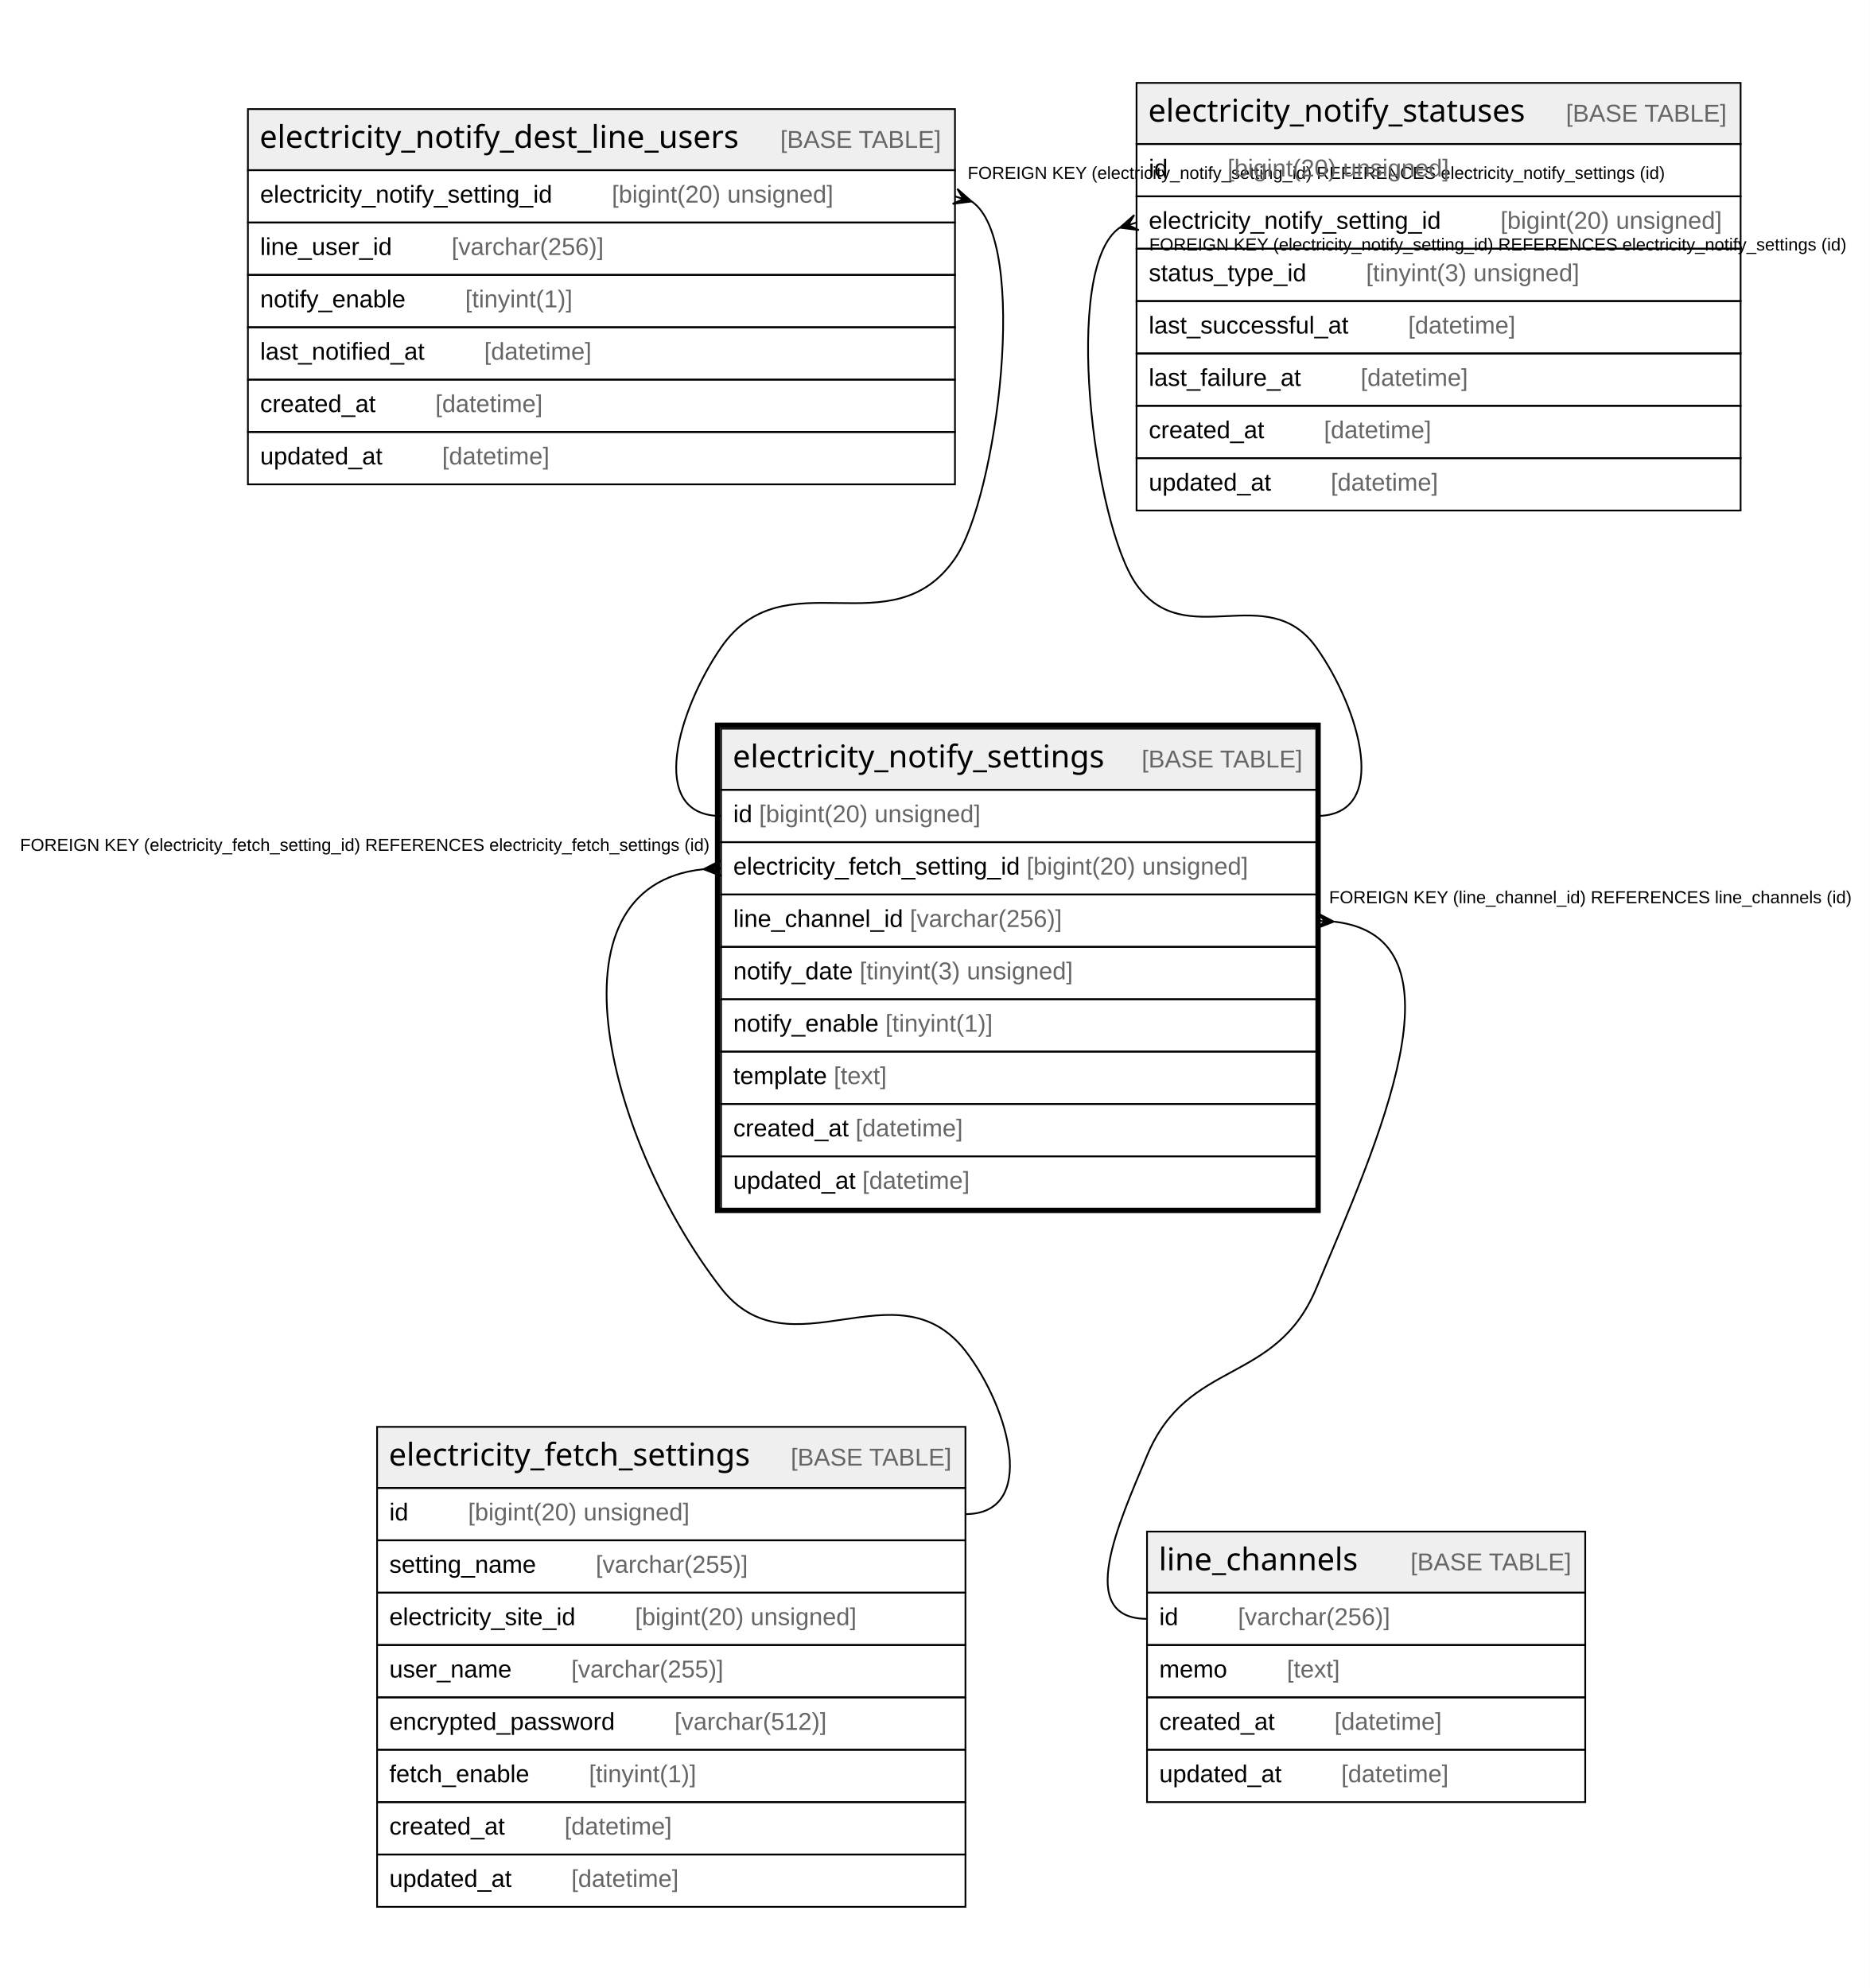
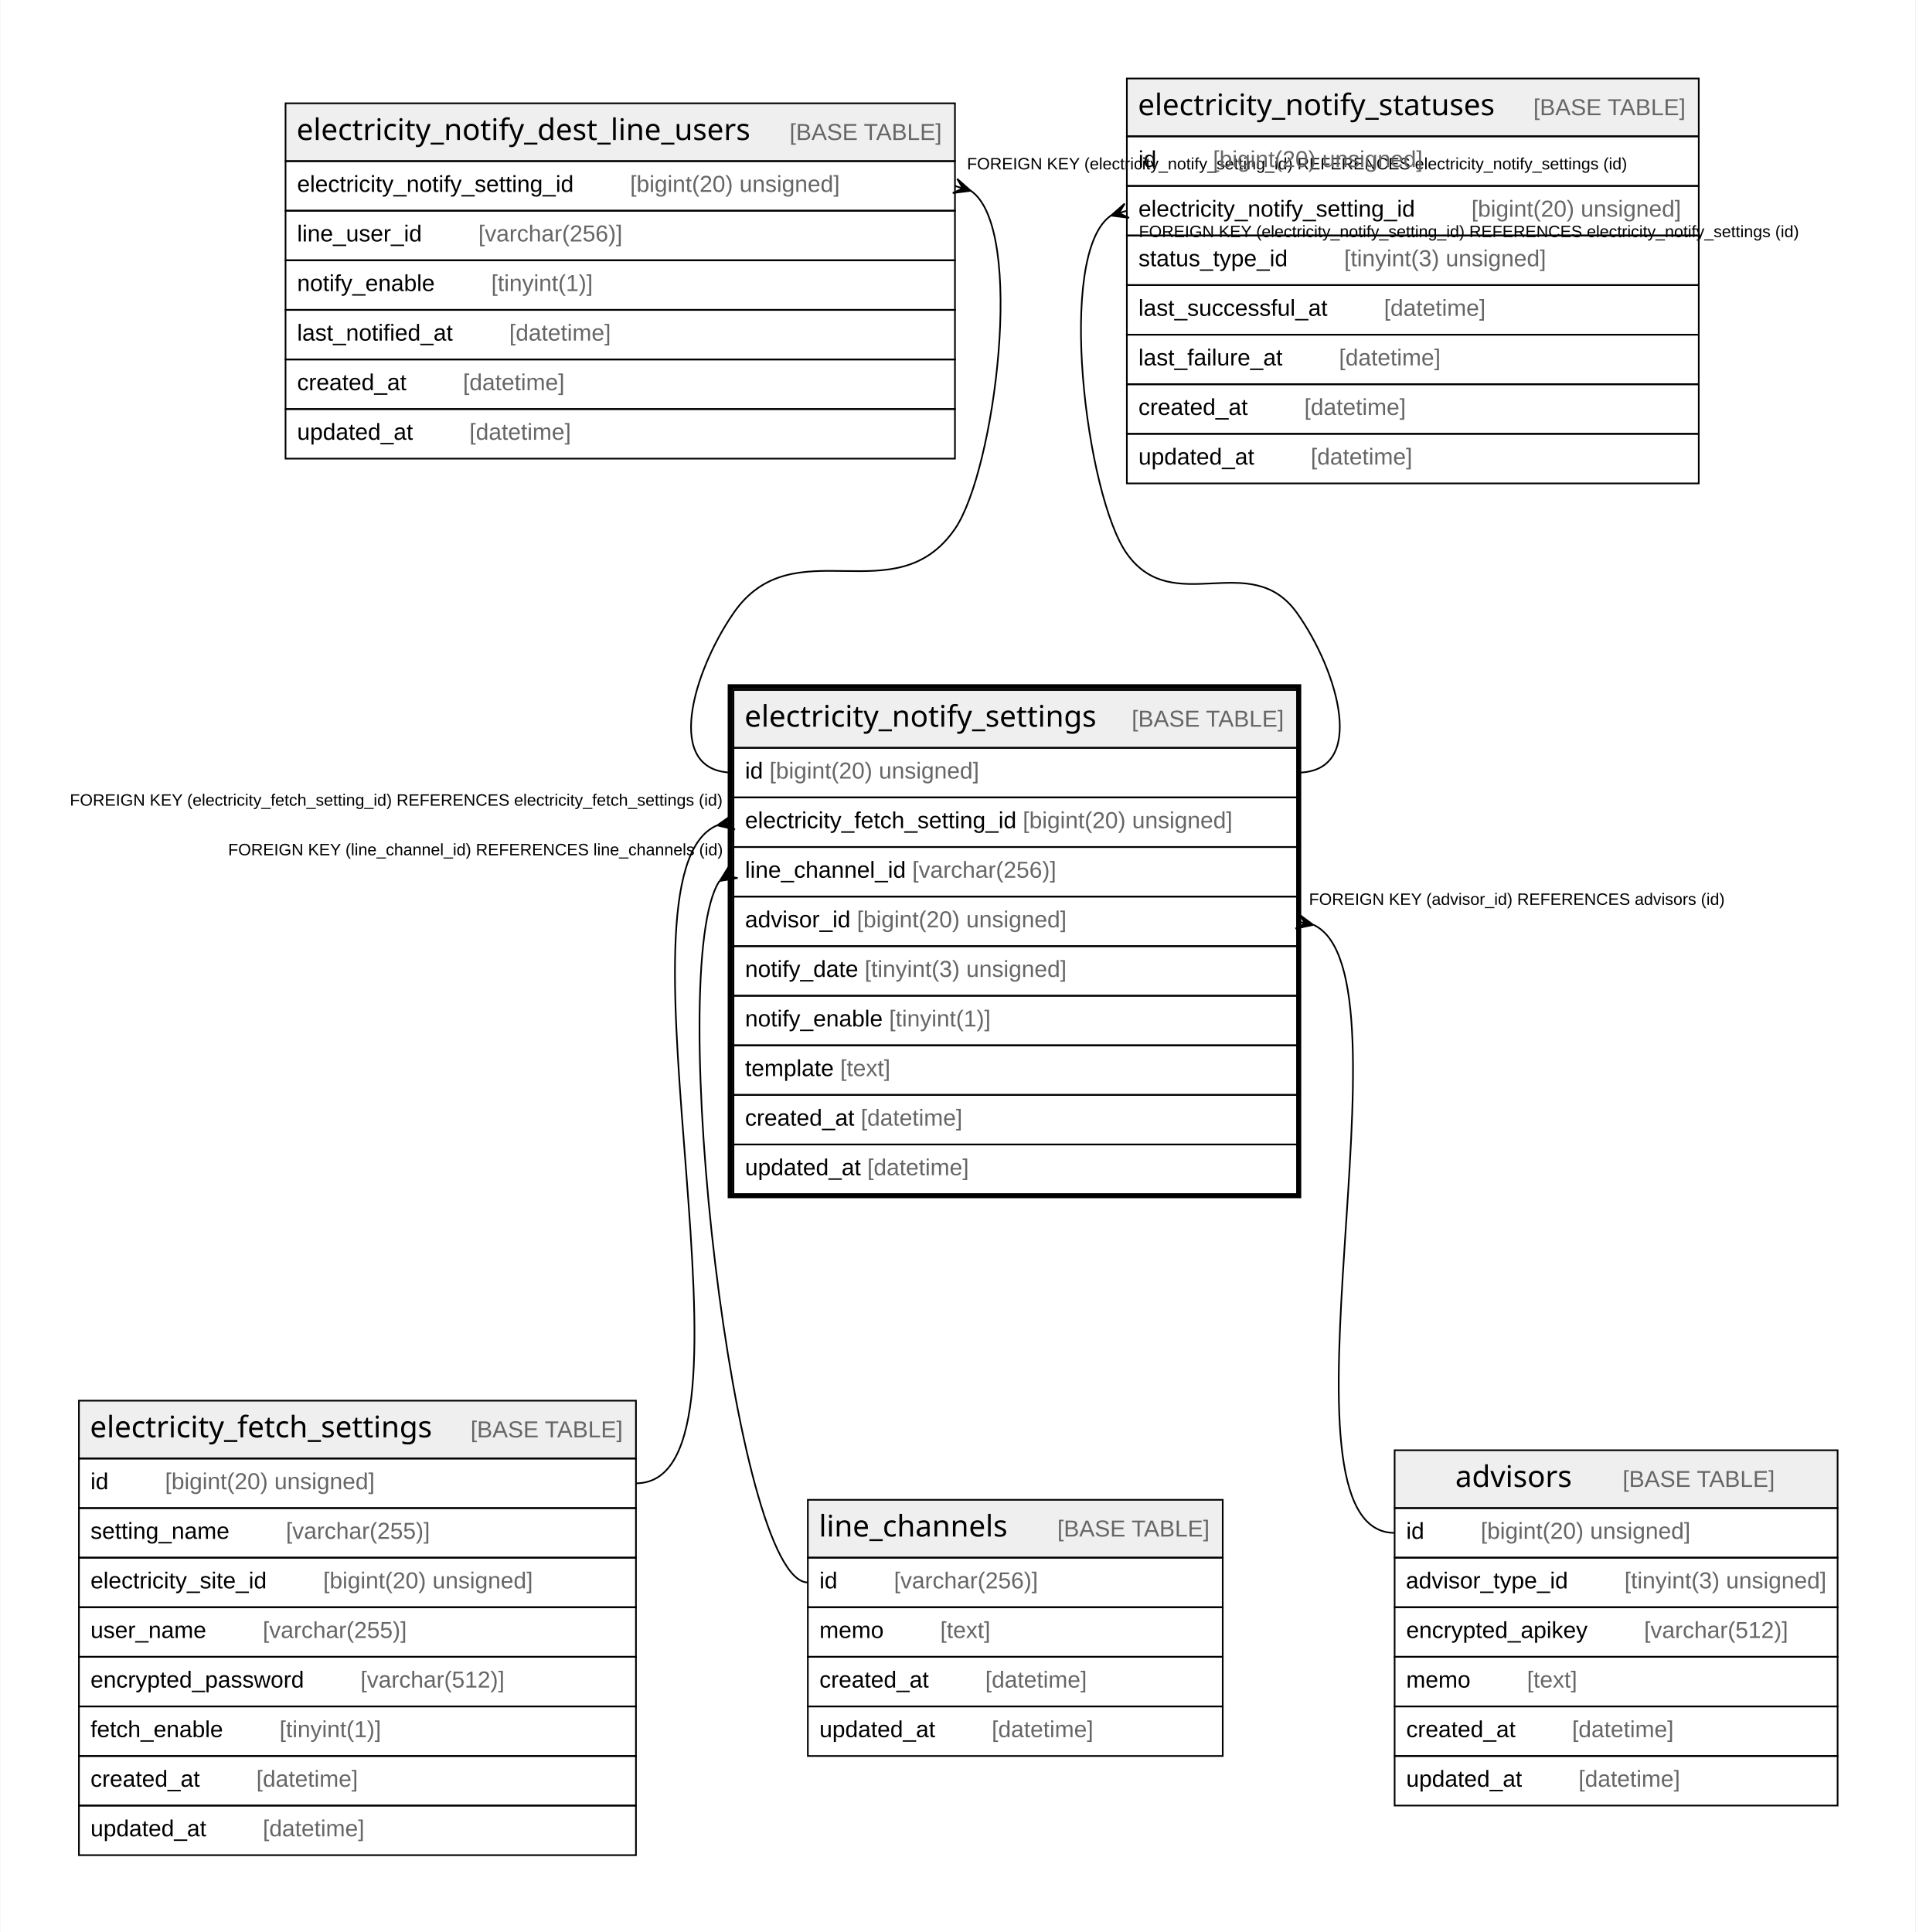
- <svg xmlns="http://www.w3.org/2000/svg" width="1071pt" height="1139pt" viewBox="0.00 0.00 1071.00 1139.00">
-   <g id="graph0" class="graph" transform="scale(1 1) rotate(0) translate(4 1135)">
-     <polygon fill="#ffffff" stroke="transparent" points="-4,4 -4,-1135 1067,-1135 1067,4 -4,4" />
+ <svg xmlns="http://www.w3.org/2000/svg" width="1159pt" height="1169pt" viewBox="0.00 0.00 1158.50 1169.00">
+   <g id="graph0" class="graph" transform="scale(1 1) rotate(0) translate(4 1165)">
+     <polygon fill="#ffffff" stroke="transparent" points="-4,4 -4,-1165 1154.5,-1165 1154.5,4 -4,4" />
    <g id="node1" class="node">
-       <polygon fill="#efefef" stroke="transparent" points="409,-682.5 409,-717.5 750,-717.5 750,-682.5 409,-682.5" />
-       <polygon fill="none" stroke="#000000" points="409,-682.5 409,-717.5 750,-717.5 750,-682.5 409,-682.5" />
-       <text text-anchor="start" x="415.7" y="-695.3" font-family="Arial Bold" font-size="18.00" fill="#000000">electricity_notify_settings</text>
-       <text text-anchor="start" x="615.732" y="-695.3" font-family="Arial" font-size="14.00" fill="#000000">    </text>
-       <text text-anchor="start" x="649.937" y="-695.3" font-family="Arial" font-size="14.00" fill="#666666">[BASE TABLE]</text>
-       <polygon fill="none" stroke="#000000" points="409,-652.5 409,-682.5 750,-682.5 750,-652.5 409,-652.5" />
-       <text text-anchor="start" x="416" y="-663.9" font-family="Arial" font-size="14.00" fill="#000000">id </text>
-       <text text-anchor="start" x="430.78" y="-663.9" font-family="Arial" font-size="14.00" fill="#666666">[bigint(20) unsigned]</text>
-       <polygon fill="none" stroke="#000000" points="409,-622.5 409,-652.5 750,-652.5 750,-622.5 409,-622.5" />
-       <text text-anchor="start" x="416" y="-633.9" font-family="Arial" font-size="14.00" fill="#000000">electricity_fetch_setting_id </text>
-       <text text-anchor="start" x="584.036" y="-633.9" font-family="Arial" font-size="14.00" fill="#666666">[bigint(20) unsigned]</text>
-       <polygon fill="none" stroke="#000000" points="409,-592.5 409,-622.5 750,-622.5 750,-592.5 409,-592.5" />
-       <text text-anchor="start" x="416" y="-603.9" font-family="Arial" font-size="14.00" fill="#000000">line_channel_id </text>
-       <text text-anchor="start" x="517.143" y="-603.9" font-family="Arial" font-size="14.00" fill="#666666">[varchar(256)]</text>
-       <polygon fill="none" stroke="#000000" points="409,-562.5 409,-592.5 750,-592.5 750,-562.5 409,-562.5" />
-       <text text-anchor="start" x="416" y="-573.9" font-family="Arial" font-size="14.00" fill="#000000">notify_date </text>
-       <text text-anchor="start" x="488.365" y="-573.9" font-family="Arial" font-size="14.00" fill="#666666">[tinyint(3) unsigned]</text>
-       <polygon fill="none" stroke="#000000" points="409,-532.5 409,-562.5 750,-562.5 750,-532.5 409,-532.5" />
-       <text text-anchor="start" x="416" y="-543.9" font-family="Arial" font-size="14.00" fill="#000000">notify_enable </text>
-       <text text-anchor="start" x="503.146" y="-543.9" font-family="Arial" font-size="14.00" fill="#666666">[tinyint(1)]</text>
-       <polygon fill="none" stroke="#000000" points="409,-502.5 409,-532.5 750,-532.5 750,-502.5 409,-502.5" />
-       <text text-anchor="start" x="416" y="-513.9" font-family="Arial" font-size="14.00" fill="#000000">template </text>
-       <text text-anchor="start" x="473.569" y="-513.9" font-family="Arial" font-size="14.00" fill="#666666">[text]</text>
-       <polygon fill="none" stroke="#000000" points="409,-472.5 409,-502.5 750,-502.5 750,-472.5 409,-472.5" />
-       <text text-anchor="start" x="416" y="-483.9" font-family="Arial" font-size="14.00" fill="#000000">created_at </text>
-       <text text-anchor="start" x="486.028" y="-483.9" font-family="Arial" font-size="14.00" fill="#666666">[datetime]</text>
-       <polygon fill="none" stroke="#000000" points="409,-442.5 409,-472.5 750,-472.5 750,-442.5 409,-442.5" />
-       <text text-anchor="start" x="416" y="-453.9" font-family="Arial" font-size="14.00" fill="#000000">updated_at </text>
-       <text text-anchor="start" x="489.933" y="-453.9" font-family="Arial" font-size="14.00" fill="#666666">[datetime]</text>
-       <polygon fill="none" stroke="#000000" stroke-width="3" points="407,-441.5 407,-719.5 751,-719.5 751,-441.5 407,-441.5" />
+       <polygon fill="#efefef" stroke="transparent" points="439.5,-712.5 439.5,-747.5 780.5,-747.5 780.5,-712.5 439.5,-712.5" />
+       <polygon fill="none" stroke="#000000" points="439.5,-712.5 439.5,-747.5 780.5,-747.5 780.5,-712.5 439.5,-712.5" />
+       <text text-anchor="start" x="446.2" y="-725.3" font-family="Arial Bold" font-size="18.00" fill="#000000">electricity_notify_settings</text>
+       <text text-anchor="start" x="646.232" y="-725.3" font-family="Arial" font-size="14.00" fill="#000000">    </text>
+       <text text-anchor="start" x="680.437" y="-725.3" font-family="Arial" font-size="14.00" fill="#666666">[BASE TABLE]</text>
+       <polygon fill="none" stroke="#000000" points="439.5,-682.5 439.5,-712.5 780.5,-712.5 780.5,-682.5 439.5,-682.5" />
+       <text text-anchor="start" x="446.5" y="-693.9" font-family="Arial" font-size="14.00" fill="#000000">id </text>
+       <text text-anchor="start" x="461.28" y="-693.9" font-family="Arial" font-size="14.00" fill="#666666">[bigint(20) unsigned]</text>
+       <polygon fill="none" stroke="#000000" points="439.5,-652.5 439.5,-682.5 780.5,-682.5 780.5,-652.5 439.5,-652.5" />
+       <text text-anchor="start" x="446.5" y="-663.9" font-family="Arial" font-size="14.00" fill="#000000">electricity_fetch_setting_id </text>
+       <text text-anchor="start" x="614.536" y="-663.9" font-family="Arial" font-size="14.00" fill="#666666">[bigint(20) unsigned]</text>
+       <polygon fill="none" stroke="#000000" points="439.5,-622.5 439.5,-652.5 780.5,-652.5 780.5,-622.5 439.5,-622.5" />
+       <text text-anchor="start" x="446.5" y="-633.9" font-family="Arial" font-size="14.00" fill="#000000">line_channel_id </text>
+       <text text-anchor="start" x="547.643" y="-633.9" font-family="Arial" font-size="14.00" fill="#666666">[varchar(256)]</text>
+       <polygon fill="none" stroke="#000000" points="439.5,-592.5 439.5,-622.5 780.5,-622.5 780.5,-592.5 439.5,-592.5" />
+       <text text-anchor="start" x="446.5" y="-603.9" font-family="Arial" font-size="14.00" fill="#000000">advisor_id </text>
+       <text text-anchor="start" x="514.177" y="-603.9" font-family="Arial" font-size="14.00" fill="#666666">[bigint(20) unsigned]</text>
+       <polygon fill="none" stroke="#000000" points="439.5,-562.5 439.5,-592.5 780.5,-592.5 780.5,-562.5 439.5,-562.5" />
+       <text text-anchor="start" x="446.5" y="-573.9" font-family="Arial" font-size="14.00" fill="#000000">notify_date </text>
+       <text text-anchor="start" x="518.865" y="-573.9" font-family="Arial" font-size="14.00" fill="#666666">[tinyint(3) unsigned]</text>
+       <polygon fill="none" stroke="#000000" points="439.5,-532.5 439.5,-562.5 780.5,-562.5 780.5,-532.5 439.5,-532.5" />
+       <text text-anchor="start" x="446.5" y="-543.9" font-family="Arial" font-size="14.00" fill="#000000">notify_enable </text>
+       <text text-anchor="start" x="533.646" y="-543.9" font-family="Arial" font-size="14.00" fill="#666666">[tinyint(1)]</text>
+       <polygon fill="none" stroke="#000000" points="439.5,-502.5 439.5,-532.5 780.5,-532.5 780.5,-502.5 439.5,-502.5" />
+       <text text-anchor="start" x="446.5" y="-513.9" font-family="Arial" font-size="14.00" fill="#000000">template </text>
+       <text text-anchor="start" x="504.069" y="-513.9" font-family="Arial" font-size="14.00" fill="#666666">[text]</text>
+       <polygon fill="none" stroke="#000000" points="439.5,-472.5 439.5,-502.5 780.5,-502.5 780.5,-472.5 439.5,-472.5" />
+       <text text-anchor="start" x="446.5" y="-483.9" font-family="Arial" font-size="14.00" fill="#000000">created_at </text>
+       <text text-anchor="start" x="516.528" y="-483.9" font-family="Arial" font-size="14.00" fill="#666666">[datetime]</text>
+       <polygon fill="none" stroke="#000000" points="439.5,-442.5 439.5,-472.5 780.5,-472.5 780.5,-442.5 439.5,-442.5" />
+       <text text-anchor="start" x="446.5" y="-453.9" font-family="Arial" font-size="14.00" fill="#000000">updated_at </text>
+       <text text-anchor="start" x="520.433" y="-453.9" font-family="Arial" font-size="14.00" fill="#666666">[datetime]</text>
+       <polygon fill="none" stroke="#000000" stroke-width="3" points="437.5,-441.5 437.5,-749.5 781.5,-749.5 781.5,-441.5 437.5,-441.5" />
    </g>
    <g id="node4" class="node">
-       <polygon fill="#efefef" stroke="transparent" points="212,-282.5 212,-317.5 549,-317.5 549,-282.5 212,-282.5" />
-       <polygon fill="none" stroke="#000000" points="212,-282.5 212,-317.5 549,-317.5 549,-282.5 212,-282.5" />
-       <text text-anchor="start" x="218.697" y="-295.3" font-family="Arial Bold" font-size="18.00" fill="#000000">electricity_fetch_settings</text>
-       <text text-anchor="start" x="414.735" y="-295.3" font-family="Arial" font-size="14.00" fill="#000000">    </text>
-       <text text-anchor="start" x="448.94" y="-295.3" font-family="Arial" font-size="14.00" fill="#666666">[BASE TABLE]</text>
-       <polygon fill="none" stroke="#000000" points="212,-252.5 212,-282.5 549,-282.5 549,-252.5 212,-252.5" />
-       <text text-anchor="start" x="219" y="-263.9" font-family="Arial" font-size="14.00" fill="#000000">id    </text>
-       <text text-anchor="start" x="264.094" y="-263.9" font-family="Arial" font-size="14.00" fill="#666666">[bigint(20) unsigned]</text>
-       <polygon fill="none" stroke="#000000" points="212,-222.5 212,-252.5 549,-252.5 549,-222.5 212,-222.5" />
-       <text text-anchor="start" x="219" y="-233.9" font-family="Arial" font-size="14.00" fill="#000000">setting_name    </text>
-       <text text-anchor="start" x="337.231" y="-233.9" font-family="Arial" font-size="14.00" fill="#666666">[varchar(255)]</text>
-       <polygon fill="none" stroke="#000000" points="212,-192.5 212,-222.5 549,-222.5 549,-192.5 212,-192.5" />
-       <text text-anchor="start" x="219" y="-203.9" font-family="Arial" font-size="14.00" fill="#000000">electricity_site_id    </text>
-       <text text-anchor="start" x="359.766" y="-203.9" font-family="Arial" font-size="14.00" fill="#666666">[bigint(20) unsigned]</text>
-       <polygon fill="none" stroke="#000000" points="212,-162.5 212,-192.5 549,-192.5 549,-162.5 212,-162.5" />
-       <text text-anchor="start" x="219" y="-173.9" font-family="Arial" font-size="14.00" fill="#000000">user_name    </text>
-       <text text-anchor="start" x="323.222" y="-173.9" font-family="Arial" font-size="14.00" fill="#666666">[varchar(255)]</text>
-       <polygon fill="none" stroke="#000000" points="212,-132.5 212,-162.5 549,-162.5 549,-132.5 212,-132.5" />
-       <text text-anchor="start" x="219" y="-143.9" font-family="Arial" font-size="14.00" fill="#000000">encrypted_password    </text>
-       <text text-anchor="start" x="382.349" y="-143.9" font-family="Arial" font-size="14.00" fill="#666666">[varchar(512)]</text>
-       <polygon fill="none" stroke="#000000" points="212,-102.5 212,-132.5 549,-132.5 549,-102.5 212,-102.5" />
-       <text text-anchor="start" x="219" y="-113.9" font-family="Arial" font-size="14.00" fill="#000000">fetch_enable    </text>
-       <text text-anchor="start" x="333.353" y="-113.9" font-family="Arial" font-size="14.00" fill="#666666">[tinyint(1)]</text>
-       <polygon fill="none" stroke="#000000" points="212,-72.5 212,-102.5 549,-102.5 549,-72.5 212,-72.5" />
-       <text text-anchor="start" x="219" y="-83.9" font-family="Arial" font-size="14.00" fill="#000000">created_at    </text>
-       <text text-anchor="start" x="319.342" y="-83.9" font-family="Arial" font-size="14.00" fill="#666666">[datetime]</text>
-       <polygon fill="none" stroke="#000000" points="212,-42.5 212,-72.5 549,-72.5 549,-42.5 212,-42.5" />
-       <text text-anchor="start" x="219" y="-53.9" font-family="Arial" font-size="14.00" fill="#000000">updated_at    </text>
-       <text text-anchor="start" x="323.247" y="-53.9" font-family="Arial" font-size="14.00" fill="#666666">[datetime]</text>
+       <polygon fill="#efefef" stroke="transparent" points="43.5,-282.5 43.5,-317.5 380.5,-317.5 380.5,-282.5 43.5,-282.5" />
+       <polygon fill="none" stroke="#000000" points="43.5,-282.5 43.5,-317.5 380.5,-317.5 380.5,-282.5 43.5,-282.5" />
+       <text text-anchor="start" x="50.197" y="-295.3" font-family="Arial Bold" font-size="18.00" fill="#000000">electricity_fetch_settings</text>
+       <text text-anchor="start" x="246.235" y="-295.3" font-family="Arial" font-size="14.00" fill="#000000">    </text>
+       <text text-anchor="start" x="280.44" y="-295.3" font-family="Arial" font-size="14.00" fill="#666666">[BASE TABLE]</text>
+       <polygon fill="none" stroke="#000000" points="43.5,-252.5 43.5,-282.5 380.5,-282.5 380.5,-252.5 43.5,-252.5" />
+       <text text-anchor="start" x="50.5" y="-263.9" font-family="Arial" font-size="14.00" fill="#000000">id    </text>
+       <text text-anchor="start" x="95.594" y="-263.9" font-family="Arial" font-size="14.00" fill="#666666">[bigint(20) unsigned]</text>
+       <polygon fill="none" stroke="#000000" points="43.5,-222.5 43.5,-252.5 380.5,-252.5 380.5,-222.5 43.5,-222.5" />
+       <text text-anchor="start" x="50.5" y="-233.9" font-family="Arial" font-size="14.00" fill="#000000">setting_name    </text>
+       <text text-anchor="start" x="168.731" y="-233.9" font-family="Arial" font-size="14.00" fill="#666666">[varchar(255)]</text>
+       <polygon fill="none" stroke="#000000" points="43.5,-192.5 43.5,-222.5 380.5,-222.5 380.5,-192.5 43.5,-192.5" />
+       <text text-anchor="start" x="50.5" y="-203.9" font-family="Arial" font-size="14.00" fill="#000000">electricity_site_id    </text>
+       <text text-anchor="start" x="191.266" y="-203.9" font-family="Arial" font-size="14.00" fill="#666666">[bigint(20) unsigned]</text>
+       <polygon fill="none" stroke="#000000" points="43.5,-162.5 43.5,-192.5 380.5,-192.5 380.5,-162.5 43.5,-162.5" />
+       <text text-anchor="start" x="50.5" y="-173.9" font-family="Arial" font-size="14.00" fill="#000000">user_name    </text>
+       <text text-anchor="start" x="154.722" y="-173.9" font-family="Arial" font-size="14.00" fill="#666666">[varchar(255)]</text>
+       <polygon fill="none" stroke="#000000" points="43.5,-132.5 43.5,-162.5 380.5,-162.5 380.5,-132.5 43.5,-132.5" />
+       <text text-anchor="start" x="50.5" y="-143.9" font-family="Arial" font-size="14.00" fill="#000000">encrypted_password    </text>
+       <text text-anchor="start" x="213.849" y="-143.9" font-family="Arial" font-size="14.00" fill="#666666">[varchar(512)]</text>
+       <polygon fill="none" stroke="#000000" points="43.5,-102.5 43.5,-132.5 380.5,-132.5 380.5,-102.5 43.5,-102.5" />
+       <text text-anchor="start" x="50.5" y="-113.9" font-family="Arial" font-size="14.00" fill="#000000">fetch_enable    </text>
+       <text text-anchor="start" x="164.853" y="-113.9" font-family="Arial" font-size="14.00" fill="#666666">[tinyint(1)]</text>
+       <polygon fill="none" stroke="#000000" points="43.5,-72.5 43.5,-102.5 380.5,-102.5 380.5,-72.5 43.5,-72.5" />
+       <text text-anchor="start" x="50.5" y="-83.9" font-family="Arial" font-size="14.00" fill="#000000">created_at    </text>
+       <text text-anchor="start" x="150.842" y="-83.9" font-family="Arial" font-size="14.00" fill="#666666">[datetime]</text>
+       <polygon fill="none" stroke="#000000" points="43.5,-42.5 43.5,-72.5 380.5,-72.5 380.5,-42.5 43.5,-42.5" />
+       <text text-anchor="start" x="50.5" y="-53.9" font-family="Arial" font-size="14.00" fill="#000000">updated_at    </text>
+       <text text-anchor="start" x="154.747" y="-53.9" font-family="Arial" font-size="14.00" fill="#666666">[datetime]</text>
    </g>
    <g id="edge3" class="edge">
-       <path fill="none" stroke="#000000" d="M398.839,-636.992C304.886,-627.218 345.677,-478.666 409,-397 448.368,-346.228 509.632,-411.772 549,-361 574.464,-328.16 590.556,-267.5 549,-267.5" />
-       <polygon fill="#000000" stroke="#000000" points="399.012,-637.001 408.775,-641.994 404.006,-637.25 409,-637.5 409,-637.5 409,-637.5 404.006,-637.25 409.225,-633.006 399.012,-637.001 399.012,-637.001" />
-       <text text-anchor="start" x="7.482" y="-647.5" font-family="Arial" font-size="10.00" fill="#000000">FOREIGN KEY (electricity_fetch_setting_id) REFERENCES electricity_fetch_settings (id)</text>
+       <path fill="none" stroke="#000000" d="M429.478,-665.537C359.196,-635.36 466.665,-267.5 380.5,-267.5" />
+       <polygon fill="#000000" stroke="#000000" points="429.687,-665.577 438.635,-671.916 434.593,-666.539 439.5,-667.5 439.5,-667.5 439.5,-667.5 434.593,-666.539 440.365,-663.084 429.687,-665.577 429.687,-665.577" />
+       <text text-anchor="start" x="37.982" y="-677.5" font-family="Arial" font-size="10.00" fill="#000000">FOREIGN KEY (electricity_fetch_setting_id) REFERENCES electricity_fetch_settings (id)</text>
    </g>
    <g id="node5" class="node">
-       <polygon fill="#efefef" stroke="transparent" points="653,-222.5 653,-257.5 904,-257.5 904,-222.5 653,-222.5" />
-       <polygon fill="none" stroke="#000000" points="653,-222.5 653,-257.5 904,-257.5 904,-222.5 653,-222.5" />
-       <text text-anchor="start" x="659.7" y="-235.3" font-family="Arial Bold" font-size="18.00" fill="#000000">line_channels</text>
-       <text text-anchor="start" x="769.732" y="-235.3" font-family="Arial" font-size="14.00" fill="#000000">    </text>
-       <text text-anchor="start" x="803.937" y="-235.3" font-family="Arial" font-size="14.00" fill="#666666">[BASE TABLE]</text>
-       <polygon fill="none" stroke="#000000" points="653,-192.5 653,-222.5 904,-222.5 904,-192.5 653,-192.5" />
-       <text text-anchor="start" x="660" y="-203.9" font-family="Arial" font-size="14.00" fill="#000000">id    </text>
-       <text text-anchor="start" x="705.094" y="-203.9" font-family="Arial" font-size="14.00" fill="#666666">[varchar(256)]</text>
-       <polygon fill="none" stroke="#000000" points="653,-162.5 653,-192.5 904,-192.5 904,-162.5 653,-162.5" />
-       <text text-anchor="start" x="660" y="-173.9" font-family="Arial" font-size="14.00" fill="#000000">memo    </text>
-       <text text-anchor="start" x="733.091" y="-173.9" font-family="Arial" font-size="14.00" fill="#666666">[text]</text>
-       <polygon fill="none" stroke="#000000" points="653,-132.5 653,-162.5 904,-162.5 904,-132.5 653,-132.5" />
-       <text text-anchor="start" x="660" y="-143.9" font-family="Arial" font-size="14.00" fill="#000000">created_at    </text>
-       <text text-anchor="start" x="760.342" y="-143.9" font-family="Arial" font-size="14.00" fill="#666666">[datetime]</text>
-       <polygon fill="none" stroke="#000000" points="653,-102.5 653,-132.5 904,-132.5 904,-102.5 653,-102.5" />
-       <text text-anchor="start" x="660" y="-113.9" font-family="Arial" font-size="14.00" fill="#000000">updated_at    </text>
-       <text text-anchor="start" x="764.247" y="-113.9" font-family="Arial" font-size="14.00" fill="#666666">[datetime]</text>
+       <polygon fill="#efefef" stroke="transparent" points="484.5,-222.5 484.5,-257.5 735.5,-257.5 735.5,-222.5 484.5,-222.5" />
+       <polygon fill="none" stroke="#000000" points="484.5,-222.5 484.5,-257.5 735.5,-257.5 735.5,-222.5 484.5,-222.5" />
+       <text text-anchor="start" x="491.2" y="-235.3" font-family="Arial Bold" font-size="18.00" fill="#000000">line_channels</text>
+       <text text-anchor="start" x="601.232" y="-235.3" font-family="Arial" font-size="14.00" fill="#000000">    </text>
+       <text text-anchor="start" x="635.437" y="-235.3" font-family="Arial" font-size="14.00" fill="#666666">[BASE TABLE]</text>
+       <polygon fill="none" stroke="#000000" points="484.5,-192.5 484.5,-222.5 735.5,-222.5 735.5,-192.5 484.5,-192.5" />
+       <text text-anchor="start" x="491.5" y="-203.9" font-family="Arial" font-size="14.00" fill="#000000">id    </text>
+       <text text-anchor="start" x="536.594" y="-203.9" font-family="Arial" font-size="14.00" fill="#666666">[varchar(256)]</text>
+       <polygon fill="none" stroke="#000000" points="484.5,-162.5 484.5,-192.5 735.5,-192.5 735.5,-162.5 484.5,-162.5" />
+       <text text-anchor="start" x="491.5" y="-173.9" font-family="Arial" font-size="14.00" fill="#000000">memo    </text>
+       <text text-anchor="start" x="564.591" y="-173.9" font-family="Arial" font-size="14.00" fill="#666666">[text]</text>
+       <polygon fill="none" stroke="#000000" points="484.5,-132.5 484.5,-162.5 735.5,-162.5 735.5,-132.5 484.5,-132.5" />
+       <text text-anchor="start" x="491.5" y="-143.9" font-family="Arial" font-size="14.00" fill="#000000">created_at    </text>
+       <text text-anchor="start" x="591.842" y="-143.9" font-family="Arial" font-size="14.00" fill="#666666">[datetime]</text>
+       <polygon fill="none" stroke="#000000" points="484.5,-102.5 484.5,-132.5 735.5,-132.5 735.5,-102.5 484.5,-102.5" />
+       <text text-anchor="start" x="491.5" y="-113.9" font-family="Arial" font-size="14.00" fill="#000000">updated_at    </text>
+       <text text-anchor="start" x="595.747" y="-113.9" font-family="Arial" font-size="14.00" fill="#666666">[datetime]</text>
    </g>
    <g id="edge4" class="edge">
-       <path fill="none" stroke="#000000" d="M760.282,-606.941C839.094,-597.858 784.619,-479.968 750,-397 726.643,-341.022 676.357,-356.978 653,-301 636.998,-262.649 611.444,-207.5 653,-207.5" />
-       <polygon fill="#000000" stroke="#000000" points="759.985,-606.957 749.756,-603.007 754.993,-607.229 750,-607.5 750,-607.5 750,-607.5 754.993,-607.229 750.244,-611.993 759.985,-606.957 759.985,-606.957" />
-       <text text-anchor="start" x="757.263" y="-617.5" font-family="Arial" font-size="10.00" fill="#000000">FOREIGN KEY (line_channel_id) REFERENCES line_channels (id)</text>
+       <path fill="none" stroke="#000000" d="M430.924,-631.746C397.628,-580.72 439.745,-207.5 484.5,-207.5" />
+       <polygon fill="#000000" stroke="#000000" points="431.196,-631.929 436.993,-641.237 435.348,-634.714 439.5,-637.5 439.5,-637.5 439.5,-637.5 435.348,-634.714 442.007,-633.763 431.196,-631.929 431.196,-631.929" />
+       <text text-anchor="start" x="133.763" y="-647.5" font-family="Arial" font-size="10.00" fill="#000000">FOREIGN KEY (line_channel_id) REFERENCES line_channels (id)</text>
+     </g>
+     <g id="node6" class="node">
+       <polygon fill="#efefef" stroke="transparent" points="839.5,-252.5 839.5,-287.5 1107.5,-287.5 1107.5,-252.5 839.5,-252.5" />
+       <polygon fill="none" stroke="#000000" points="839.5,-252.5 839.5,-287.5 1107.5,-287.5 1107.5,-252.5 839.5,-252.5" />
+       <text text-anchor="start" x="876.213" y="-265.3" font-family="Arial Bold" font-size="18.00" fill="#000000">advisors</text>
+       <text text-anchor="start" x="943.218" y="-265.3" font-family="Arial" font-size="14.00" fill="#000000">    </text>
+       <text text-anchor="start" x="977.423" y="-265.3" font-family="Arial" font-size="14.00" fill="#666666">[BASE TABLE]</text>
+       <polygon fill="none" stroke="#000000" points="839.5,-222.5 839.5,-252.5 1107.5,-252.5 1107.5,-222.5 839.5,-222.5" />
+       <text text-anchor="start" x="846.5" y="-233.9" font-family="Arial" font-size="14.00" fill="#000000">id    </text>
+       <text text-anchor="start" x="891.594" y="-233.9" font-family="Arial" font-size="14.00" fill="#666666">[bigint(20) unsigned]</text>
+       <polygon fill="none" stroke="#000000" points="839.5,-192.5 839.5,-222.5 1107.5,-222.5 1107.5,-192.5 839.5,-192.5" />
+       <text text-anchor="start" x="846.316" y="-203.9" font-family="Arial" font-size="14.00" fill="#000000">advisor_type_id    </text>
+       <text text-anchor="start" x="978.546" y="-203.9" font-family="Arial" font-size="14.00" fill="#666666">[tinyint(3) unsigned]</text>
+       <polygon fill="none" stroke="#000000" points="839.5,-162.5 839.5,-192.5 1107.5,-192.5 1107.5,-162.5 839.5,-162.5" />
+       <text text-anchor="start" x="846.5" y="-173.9" font-family="Arial" font-size="14.00" fill="#000000">encrypted_apikey    </text>
+       <text text-anchor="start" x="990.406" y="-173.9" font-family="Arial" font-size="14.00" fill="#666666">[varchar(512)]</text>
+       <polygon fill="none" stroke="#000000" points="839.5,-132.5 839.5,-162.5 1107.5,-162.5 1107.5,-132.5 839.5,-132.5" />
+       <text text-anchor="start" x="846.5" y="-143.9" font-family="Arial" font-size="14.00" fill="#000000">memo    </text>
+       <text text-anchor="start" x="919.591" y="-143.9" font-family="Arial" font-size="14.00" fill="#666666">[text]</text>
+       <polygon fill="none" stroke="#000000" points="839.5,-102.5 839.5,-132.5 1107.5,-132.5 1107.5,-102.5 839.5,-102.5" />
+       <text text-anchor="start" x="846.5" y="-113.9" font-family="Arial" font-size="14.00" fill="#000000">created_at    </text>
+       <text text-anchor="start" x="946.842" y="-113.9" font-family="Arial" font-size="14.00" fill="#666666">[datetime]</text>
+       <polygon fill="none" stroke="#000000" points="839.5,-72.5 839.5,-102.5 1107.5,-102.5 1107.5,-72.5 839.5,-72.5" />
+       <text text-anchor="start" x="846.5" y="-83.9" font-family="Arial" font-size="14.00" fill="#000000">updated_at    </text>
+       <text text-anchor="start" x="950.747" y="-83.9" font-family="Arial" font-size="14.00" fill="#666666">[datetime]</text>
+     </g>
+     <g id="edge5" class="edge">
+       <path fill="none" stroke="#000000" d="M790.6,-605.327C854.486,-575.005 759.979,-237.5 839.5,-237.5" />
+       <polygon fill="#000000" stroke="#000000" points="790.276,-605.397 779.553,-603.101 785.388,-606.448 780.5,-607.5 780.5,-607.5 780.5,-607.5 785.388,-606.448 781.447,-611.899 790.276,-605.397 790.276,-605.397" />
+       <text text-anchor="start" x="787.667" y="-617.5" font-family="Arial" font-size="10.00" fill="#000000">FOREIGN KEY (advisor_id) REFERENCES advisors (id)</text>
    </g>
    <g id="node2" class="node">
-       <polygon fill="#efefef" stroke="transparent" points="138,-1037.5 138,-1072.5 543,-1072.5 543,-1037.5 138,-1037.5" />
-       <polygon fill="none" stroke="#000000" points="138,-1037.5 138,-1072.5 543,-1072.5 543,-1037.5 138,-1037.5" />
-       <text text-anchor="start" x="144.692" y="-1050.3" font-family="Arial Bold" font-size="18.00" fill="#000000">electricity_notify_dest_line_users</text>
-       <text text-anchor="start" x="408.74" y="-1050.3" font-family="Arial" font-size="14.00" fill="#000000">    </text>
-       <text text-anchor="start" x="442.945" y="-1050.3" font-family="Arial" font-size="14.00" fill="#666666">[BASE TABLE]</text>
-       <polygon fill="none" stroke="#000000" points="138,-1007.5 138,-1037.5 543,-1037.5 543,-1007.5 138,-1007.5" />
-       <text text-anchor="start" x="145" y="-1018.9" font-family="Arial" font-size="14.00" fill="#000000">electricity_notify_setting_id    </text>
-       <text text-anchor="start" x="346.457" y="-1018.9" font-family="Arial" font-size="14.00" fill="#666666">[bigint(20) unsigned]</text>
-       <polygon fill="none" stroke="#000000" points="138,-977.5 138,-1007.5 543,-1007.5 543,-977.5 138,-977.5" />
-       <text text-anchor="start" x="145" y="-988.9" font-family="Arial" font-size="14.00" fill="#000000">line_user_id    </text>
-       <text text-anchor="start" x="254.663" y="-988.9" font-family="Arial" font-size="14.00" fill="#666666">[varchar(256)]</text>
-       <polygon fill="none" stroke="#000000" points="138,-947.5 138,-977.5 543,-977.5 543,-947.5 138,-947.5" />
-       <text text-anchor="start" x="145" y="-958.9" font-family="Arial" font-size="14.00" fill="#000000">notify_enable    </text>
-       <text text-anchor="start" x="262.46" y="-958.9" font-family="Arial" font-size="14.00" fill="#666666">[tinyint(1)]</text>
-       <polygon fill="none" stroke="#000000" points="138,-917.5 138,-947.5 543,-947.5 543,-917.5 138,-917.5" />
-       <text text-anchor="start" x="145" y="-928.9" font-family="Arial" font-size="14.00" fill="#000000">last_notified_at    </text>
-       <text text-anchor="start" x="273.348" y="-928.9" font-family="Arial" font-size="14.00" fill="#666666">[datetime]</text>
-       <polygon fill="none" stroke="#000000" points="138,-887.5 138,-917.5 543,-917.5 543,-887.5 138,-887.5" />
-       <text text-anchor="start" x="145" y="-898.9" font-family="Arial" font-size="14.00" fill="#000000">created_at    </text>
-       <text text-anchor="start" x="245.342" y="-898.9" font-family="Arial" font-size="14.00" fill="#666666">[datetime]</text>
-       <polygon fill="none" stroke="#000000" points="138,-857.5 138,-887.5 543,-887.5 543,-857.5 138,-857.5" />
-       <text text-anchor="start" x="145" y="-868.9" font-family="Arial" font-size="14.00" fill="#000000">updated_at    </text>
-       <text text-anchor="start" x="249.247" y="-868.9" font-family="Arial" font-size="14.00" fill="#666666">[datetime]</text>
+       <polygon fill="#efefef" stroke="transparent" points="168.5,-1067.5 168.5,-1102.5 573.5,-1102.5 573.5,-1067.5 168.5,-1067.5" />
+       <polygon fill="none" stroke="#000000" points="168.5,-1067.5 168.5,-1102.5 573.5,-1102.5 573.5,-1067.5 168.5,-1067.5" />
+       <text text-anchor="start" x="175.192" y="-1080.3" font-family="Arial Bold" font-size="18.00" fill="#000000">electricity_notify_dest_line_users</text>
+       <text text-anchor="start" x="439.24" y="-1080.3" font-family="Arial" font-size="14.00" fill="#000000">    </text>
+       <text text-anchor="start" x="473.445" y="-1080.3" font-family="Arial" font-size="14.00" fill="#666666">[BASE TABLE]</text>
+       <polygon fill="none" stroke="#000000" points="168.5,-1037.5 168.5,-1067.5 573.5,-1067.5 573.5,-1037.5 168.5,-1037.5" />
+       <text text-anchor="start" x="175.5" y="-1048.9" font-family="Arial" font-size="14.00" fill="#000000">electricity_notify_setting_id    </text>
+       <text text-anchor="start" x="376.957" y="-1048.9" font-family="Arial" font-size="14.00" fill="#666666">[bigint(20) unsigned]</text>
+       <polygon fill="none" stroke="#000000" points="168.5,-1007.5 168.5,-1037.5 573.5,-1037.5 573.5,-1007.5 168.5,-1007.5" />
+       <text text-anchor="start" x="175.5" y="-1018.9" font-family="Arial" font-size="14.00" fill="#000000">line_user_id    </text>
+       <text text-anchor="start" x="285.163" y="-1018.9" font-family="Arial" font-size="14.00" fill="#666666">[varchar(256)]</text>
+       <polygon fill="none" stroke="#000000" points="168.5,-977.5 168.5,-1007.5 573.5,-1007.5 573.5,-977.5 168.5,-977.5" />
+       <text text-anchor="start" x="175.5" y="-988.9" font-family="Arial" font-size="14.00" fill="#000000">notify_enable    </text>
+       <text text-anchor="start" x="292.96" y="-988.9" font-family="Arial" font-size="14.00" fill="#666666">[tinyint(1)]</text>
+       <polygon fill="none" stroke="#000000" points="168.5,-947.5 168.5,-977.5 573.5,-977.5 573.5,-947.5 168.5,-947.5" />
+       <text text-anchor="start" x="175.5" y="-958.9" font-family="Arial" font-size="14.00" fill="#000000">last_notified_at    </text>
+       <text text-anchor="start" x="303.848" y="-958.9" font-family="Arial" font-size="14.00" fill="#666666">[datetime]</text>
+       <polygon fill="none" stroke="#000000" points="168.5,-917.5 168.5,-947.5 573.5,-947.5 573.5,-917.5 168.5,-917.5" />
+       <text text-anchor="start" x="175.5" y="-928.9" font-family="Arial" font-size="14.00" fill="#000000">created_at    </text>
+       <text text-anchor="start" x="275.842" y="-928.9" font-family="Arial" font-size="14.00" fill="#666666">[datetime]</text>
+       <polygon fill="none" stroke="#000000" points="168.5,-887.5 168.5,-917.5 573.5,-917.5 573.5,-887.5 168.5,-887.5" />
+       <text text-anchor="start" x="175.5" y="-898.9" font-family="Arial" font-size="14.00" fill="#000000">updated_at    </text>
+       <text text-anchor="start" x="279.747" y="-898.9" font-family="Arial" font-size="14.00" fill="#666666">[datetime]</text>
    </g>
    <g id="edge1" class="edge">
-       <path fill="none" stroke="#000000" d="M552.626,-1019.539C585.957,-996.813 567.127,-849.998 543,-815 506.832,-762.536 445.168,-816.464 409,-764 384.657,-728.689 366.111,-667.5 409,-667.5" />
-       <polygon fill="#000000" stroke="#000000" points="552.558,-1019.56 541.677,-1018.199 547.779,-1021.03 543,-1022.5 543,-1022.5 543,-1022.5 547.779,-1021.03 544.323,-1026.801 552.558,-1019.56 552.558,-1019.56" />
-       <text text-anchor="start" x="550.263" y="-1032.5" font-family="Arial" font-size="10.00" fill="#000000">FOREIGN KEY (electricity_notify_setting_id) REFERENCES electricity_notify_settings (id)</text>
+       <path fill="none" stroke="#000000" d="M583.126,-1049.539C616.457,-1026.813 597.627,-879.998 573.5,-845 537.332,-792.536 475.668,-846.464 439.5,-794 415.157,-758.689 396.611,-697.5 439.5,-697.5" />
+       <polygon fill="#000000" stroke="#000000" points="583.058,-1049.56 572.177,-1048.199 578.279,-1051.03 573.5,-1052.5 573.5,-1052.5 573.5,-1052.5 578.279,-1051.03 574.823,-1056.801 583.058,-1049.56 583.058,-1049.56" />
+       <text text-anchor="start" x="580.763" y="-1062.5" font-family="Arial" font-size="10.00" fill="#000000">FOREIGN KEY (electricity_notify_setting_id) REFERENCES electricity_notify_settings (id)</text>
    </g>
    <g id="node3" class="node">
-       <polygon fill="#efefef" stroke="transparent" points="647,-1052.5 647,-1087.5 993,-1087.5 993,-1052.5 647,-1052.5" />
-       <polygon fill="none" stroke="#000000" points="647,-1052.5 647,-1087.5 993,-1087.5 993,-1052.5 647,-1052.5" />
-       <text text-anchor="start" x="653.697" y="-1065.3" font-family="Arial Bold" font-size="18.00" fill="#000000">electricity_notify_statuses</text>
-       <text text-anchor="start" x="858.735" y="-1065.3" font-family="Arial" font-size="14.00" fill="#000000">    </text>
-       <text text-anchor="start" x="892.94" y="-1065.3" font-family="Arial" font-size="14.00" fill="#666666">[BASE TABLE]</text>
-       <polygon fill="none" stroke="#000000" points="647,-1022.5 647,-1052.5 993,-1052.5 993,-1022.5 647,-1022.5" />
-       <text text-anchor="start" x="654" y="-1033.9" font-family="Arial" font-size="14.00" fill="#000000">id    </text>
-       <text text-anchor="start" x="699.094" y="-1033.9" font-family="Arial" font-size="14.00" fill="#666666">[bigint(20) unsigned]</text>
-       <polygon fill="none" stroke="#000000" points="647,-992.5 647,-1022.5 993,-1022.5 993,-992.5 647,-992.5" />
-       <text text-anchor="start" x="654" y="-1003.9" font-family="Arial" font-size="14.00" fill="#000000">electricity_notify_setting_id    </text>
-       <text text-anchor="start" x="855.457" y="-1003.9" font-family="Arial" font-size="14.00" fill="#666666">[bigint(20) unsigned]</text>
-       <polygon fill="none" stroke="#000000" points="647,-962.5 647,-992.5 993,-992.5 993,-962.5 647,-962.5" />
-       <text text-anchor="start" x="654" y="-973.9" font-family="Arial" font-size="14.00" fill="#000000">status_type_id    </text>
-       <text text-anchor="start" x="778.461" y="-973.9" font-family="Arial" font-size="14.00" fill="#666666">[tinyint(3) unsigned]</text>
-       <polygon fill="none" stroke="#000000" points="647,-932.5 647,-962.5 993,-962.5 993,-932.5 647,-932.5" />
-       <text text-anchor="start" x="654" y="-943.9" font-family="Arial" font-size="14.00" fill="#000000">last_successful_at    </text>
-       <text text-anchor="start" x="802.568" y="-943.9" font-family="Arial" font-size="14.00" fill="#666666">[datetime]</text>
-       <polygon fill="none" stroke="#000000" points="647,-902.5 647,-932.5 993,-932.5 993,-902.5 647,-902.5" />
-       <text text-anchor="start" x="654" y="-913.9" font-family="Arial" font-size="14.00" fill="#000000">last_failure_at    </text>
-       <text text-anchor="start" x="775.335" y="-913.9" font-family="Arial" font-size="14.00" fill="#666666">[datetime]</text>
-       <polygon fill="none" stroke="#000000" points="647,-872.5 647,-902.5 993,-902.5 993,-872.5 647,-872.5" />
-       <text text-anchor="start" x="654" y="-883.9" font-family="Arial" font-size="14.00" fill="#000000">created_at    </text>
-       <text text-anchor="start" x="754.342" y="-883.9" font-family="Arial" font-size="14.00" fill="#666666">[datetime]</text>
-       <polygon fill="none" stroke="#000000" points="647,-842.5 647,-872.5 993,-872.5 993,-842.5 647,-842.5" />
-       <text text-anchor="start" x="654" y="-853.9" font-family="Arial" font-size="14.00" fill="#000000">updated_at    </text>
-       <text text-anchor="start" x="758.247" y="-853.9" font-family="Arial" font-size="14.00" fill="#666666">[datetime]</text>
+       <polygon fill="#efefef" stroke="transparent" points="677.5,-1082.5 677.5,-1117.5 1023.5,-1117.5 1023.5,-1082.5 677.5,-1082.5" />
+       <polygon fill="none" stroke="#000000" points="677.5,-1082.5 677.5,-1117.5 1023.5,-1117.5 1023.5,-1082.5 677.5,-1082.5" />
+       <text text-anchor="start" x="684.197" y="-1095.3" font-family="Arial Bold" font-size="18.00" fill="#000000">electricity_notify_statuses</text>
+       <text text-anchor="start" x="889.235" y="-1095.3" font-family="Arial" font-size="14.00" fill="#000000">    </text>
+       <text text-anchor="start" x="923.44" y="-1095.3" font-family="Arial" font-size="14.00" fill="#666666">[BASE TABLE]</text>
+       <polygon fill="none" stroke="#000000" points="677.5,-1052.5 677.5,-1082.5 1023.5,-1082.5 1023.5,-1052.5 677.5,-1052.5" />
+       <text text-anchor="start" x="684.5" y="-1063.9" font-family="Arial" font-size="14.00" fill="#000000">id    </text>
+       <text text-anchor="start" x="729.594" y="-1063.9" font-family="Arial" font-size="14.00" fill="#666666">[bigint(20) unsigned]</text>
+       <polygon fill="none" stroke="#000000" points="677.5,-1022.5 677.5,-1052.5 1023.5,-1052.5 1023.5,-1022.5 677.5,-1022.5" />
+       <text text-anchor="start" x="684.5" y="-1033.9" font-family="Arial" font-size="14.00" fill="#000000">electricity_notify_setting_id    </text>
+       <text text-anchor="start" x="885.957" y="-1033.9" font-family="Arial" font-size="14.00" fill="#666666">[bigint(20) unsigned]</text>
+       <polygon fill="none" stroke="#000000" points="677.5,-992.5 677.5,-1022.5 1023.5,-1022.5 1023.5,-992.5 677.5,-992.5" />
+       <text text-anchor="start" x="684.5" y="-1003.9" font-family="Arial" font-size="14.00" fill="#000000">status_type_id    </text>
+       <text text-anchor="start" x="808.961" y="-1003.9" font-family="Arial" font-size="14.00" fill="#666666">[tinyint(3) unsigned]</text>
+       <polygon fill="none" stroke="#000000" points="677.5,-962.5 677.5,-992.5 1023.5,-992.5 1023.5,-962.5 677.5,-962.5" />
+       <text text-anchor="start" x="684.5" y="-973.9" font-family="Arial" font-size="14.00" fill="#000000">last_successful_at    </text>
+       <text text-anchor="start" x="833.068" y="-973.9" font-family="Arial" font-size="14.00" fill="#666666">[datetime]</text>
+       <polygon fill="none" stroke="#000000" points="677.5,-932.5 677.5,-962.5 1023.5,-962.5 1023.5,-932.5 677.5,-932.5" />
+       <text text-anchor="start" x="684.5" y="-943.9" font-family="Arial" font-size="14.00" fill="#000000">last_failure_at    </text>
+       <text text-anchor="start" x="805.835" y="-943.9" font-family="Arial" font-size="14.00" fill="#666666">[datetime]</text>
+       <polygon fill="none" stroke="#000000" points="677.5,-902.5 677.5,-932.5 1023.5,-932.5 1023.5,-902.5 677.5,-902.5" />
+       <text text-anchor="start" x="684.5" y="-913.9" font-family="Arial" font-size="14.00" fill="#000000">created_at    </text>
+       <text text-anchor="start" x="784.842" y="-913.9" font-family="Arial" font-size="14.00" fill="#666666">[datetime]</text>
+       <polygon fill="none" stroke="#000000" points="677.5,-872.5 677.5,-902.5 1023.5,-902.5 1023.5,-872.5 677.5,-872.5" />
+       <text text-anchor="start" x="684.5" y="-883.9" font-family="Arial" font-size="14.00" fill="#000000">updated_at    </text>
+       <text text-anchor="start" x="788.747" y="-883.9" font-family="Arial" font-size="14.00" fill="#666666">[datetime]</text>
    </g>
    <g id="edge2" class="edge">
-       <path fill="none" stroke="#000000" d="M637.365,-1004.533C603.968,-981.761 622.395,-834.664 647,-800 675.069,-760.456 721.931,-803.544 750,-764 774.825,-729.026 792.889,-667.5 750,-667.5" />
-       <polygon fill="#000000" stroke="#000000" points="637.443,-1004.557 645.676,-1011.801 642.221,-1006.029 647,-1007.5 647,-1007.5 647,-1007.5 642.221,-1006.029 648.324,-1003.199 637.443,-1004.557 637.443,-1004.557" />
-       <text text-anchor="start" x="654.263" y="-991.5" font-family="Arial" font-size="10.00" fill="#000000">FOREIGN KEY (electricity_notify_setting_id) REFERENCES electricity_notify_settings (id)</text>
+       <path fill="none" stroke="#000000" d="M667.865,-1034.533C634.468,-1011.761 652.895,-864.664 677.5,-830 705.569,-790.456 752.431,-833.544 780.5,-794 805.325,-759.026 823.389,-697.5 780.5,-697.5" />
+       <polygon fill="#000000" stroke="#000000" points="667.943,-1034.557 676.176,-1041.801 672.721,-1036.029 677.5,-1037.5 677.5,-1037.5 677.5,-1037.5 672.721,-1036.029 678.824,-1033.199 667.943,-1034.557 667.943,-1034.557" />
+       <text text-anchor="start" x="684.763" y="-1021.5" font-family="Arial" font-size="10.00" fill="#000000">FOREIGN KEY (electricity_notify_setting_id) REFERENCES electricity_notify_settings (id)</text>
    </g>
  </g>
</svg>
